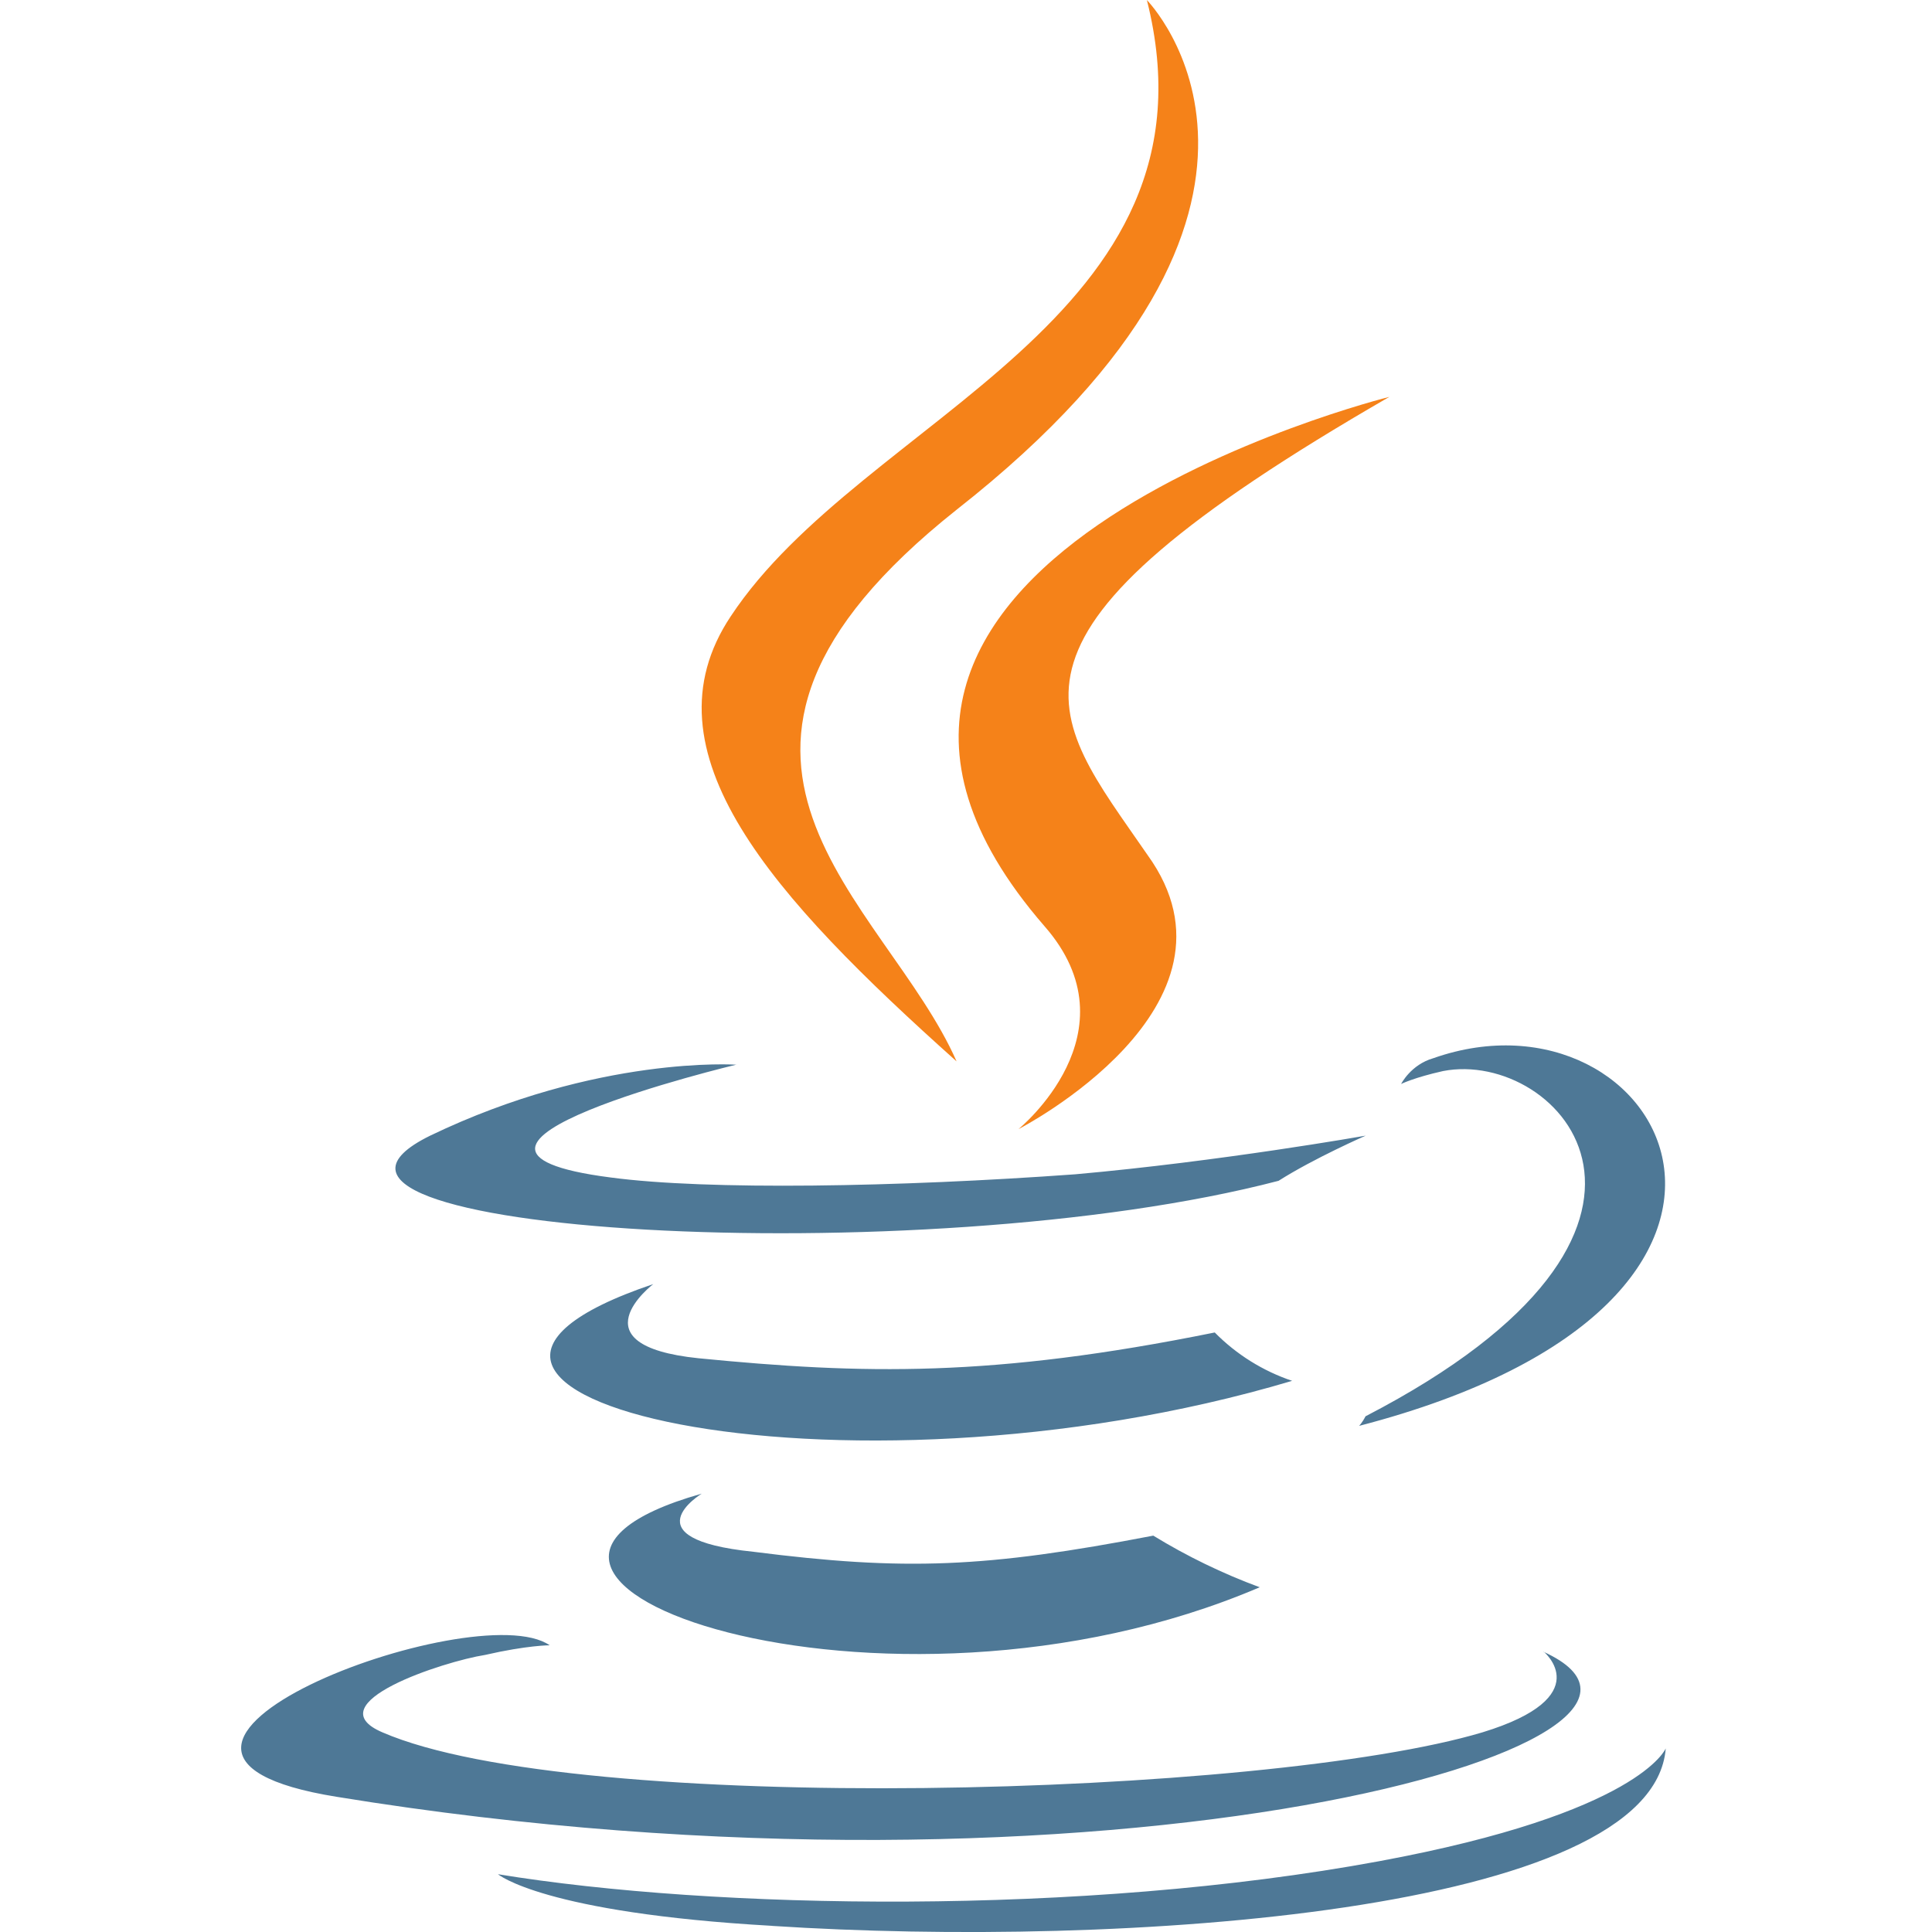
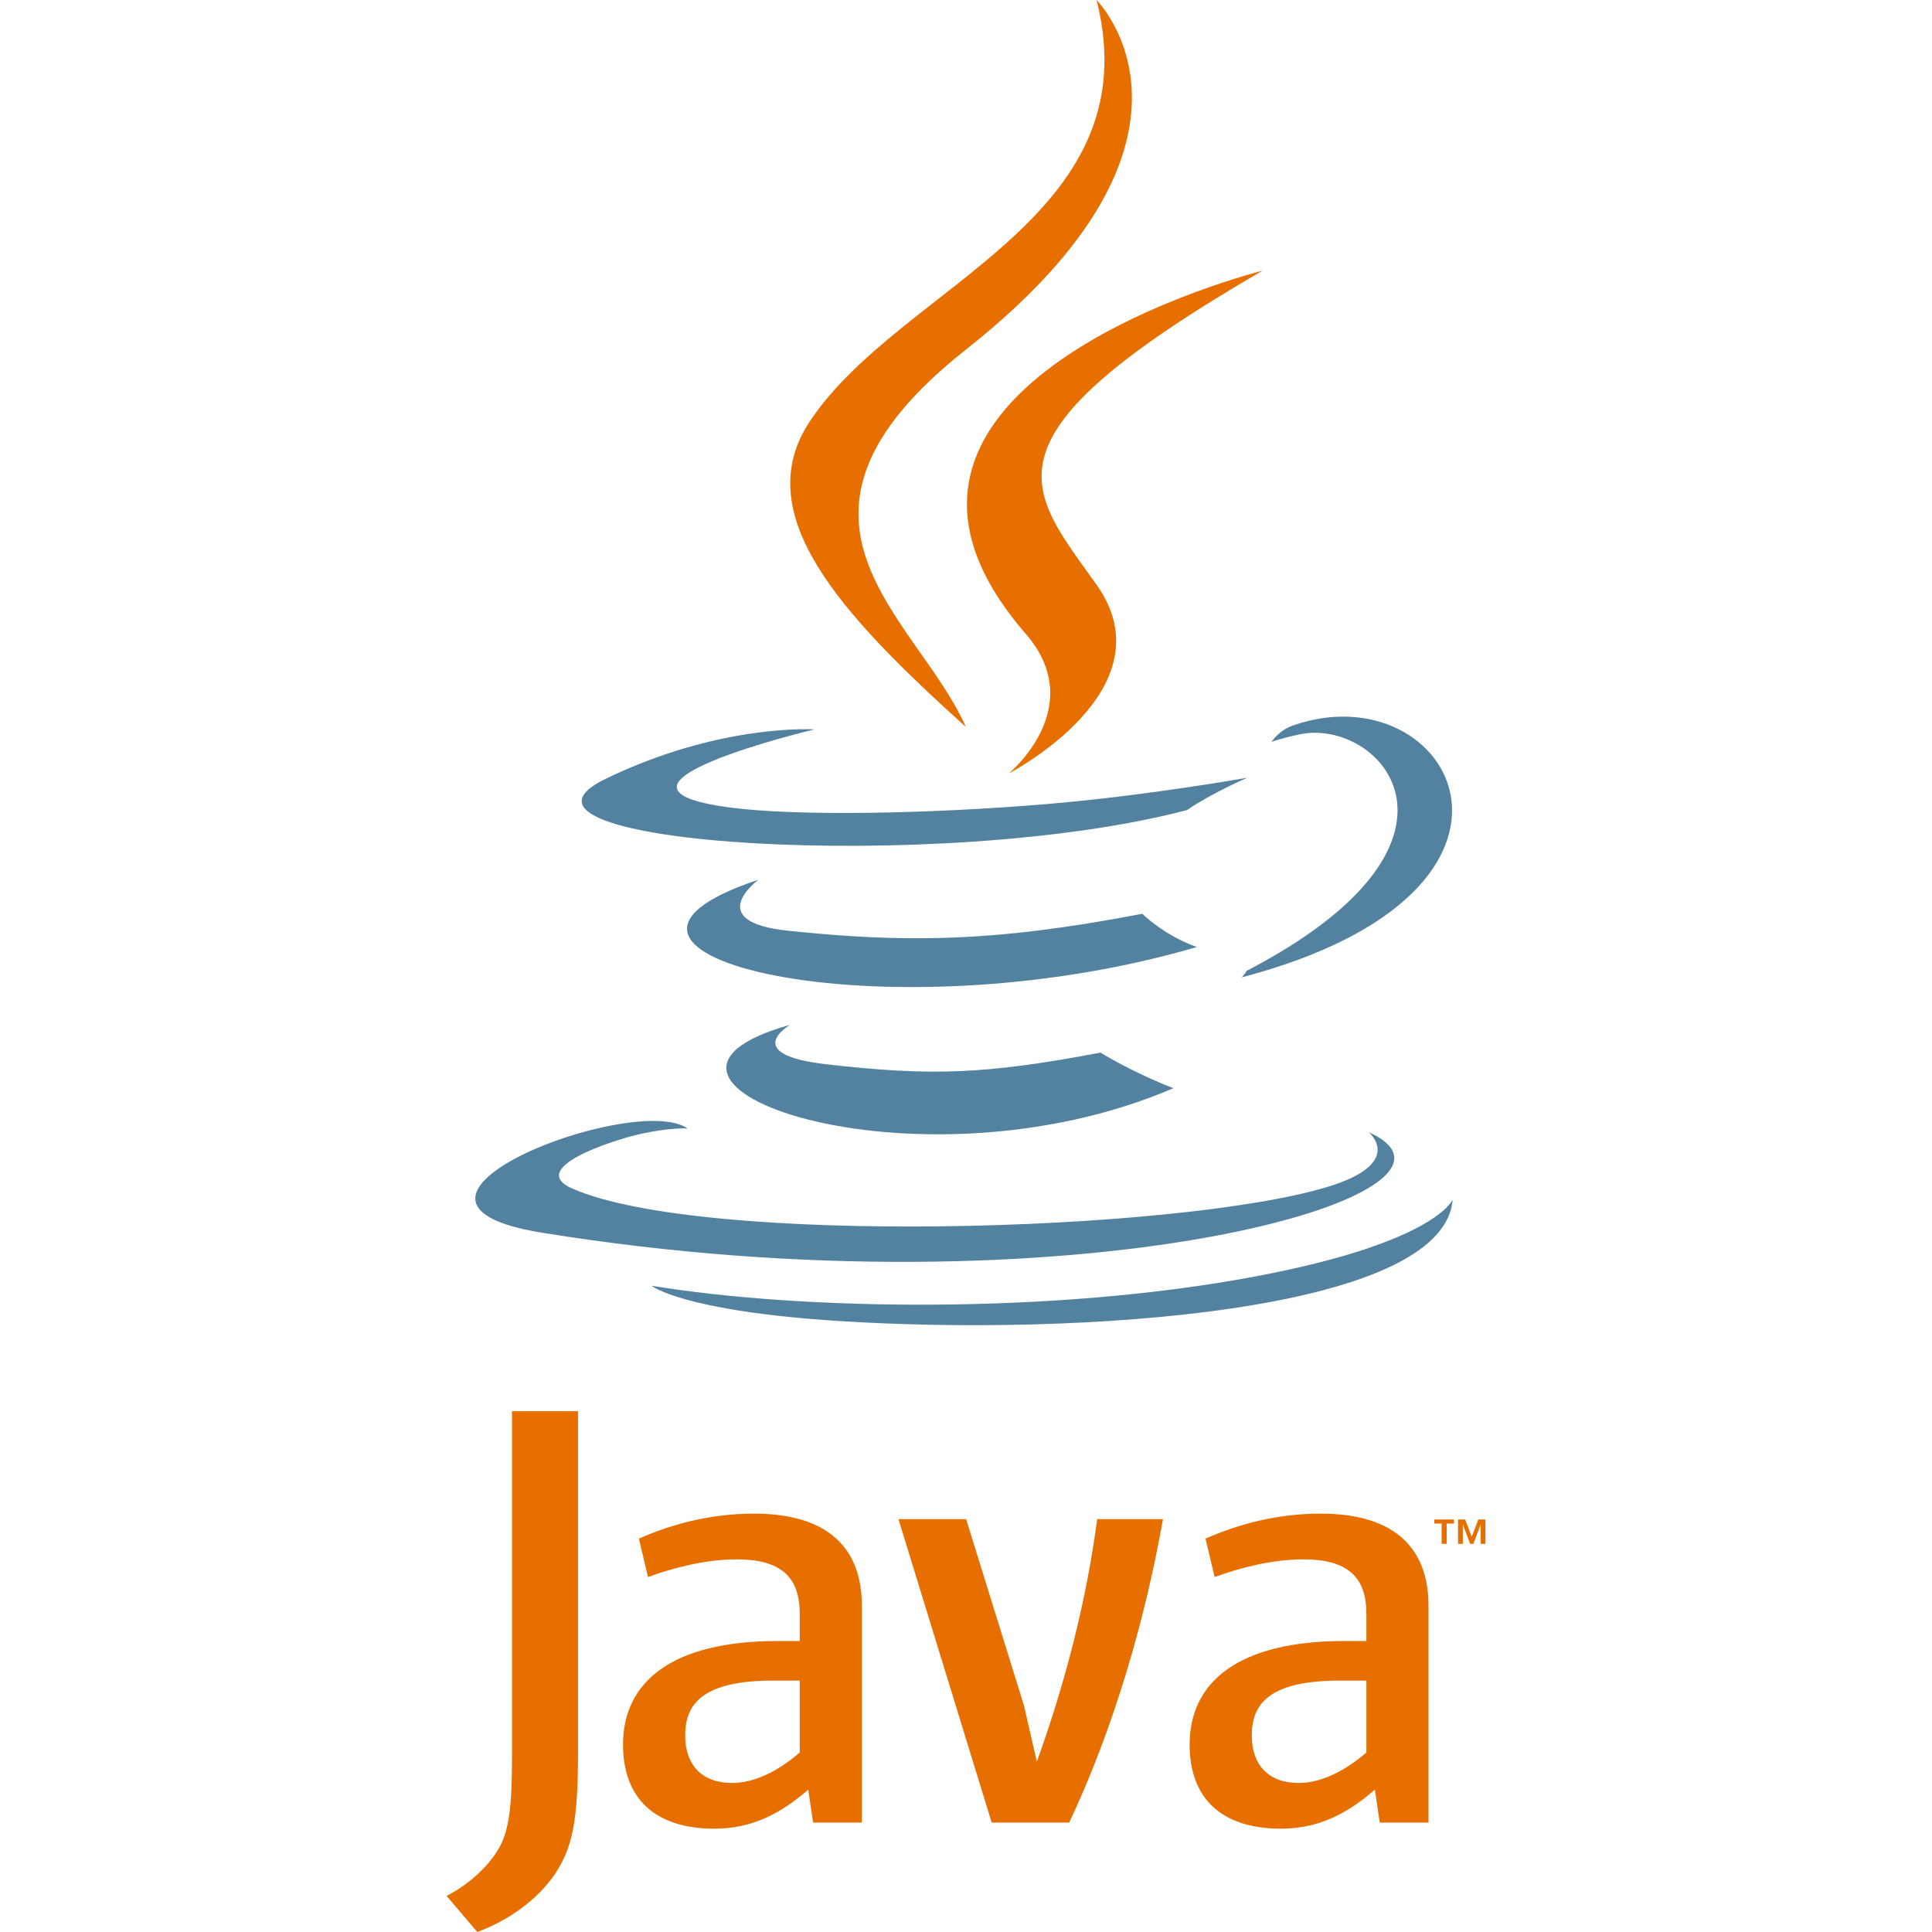
- <svg xmlns="http://www.w3.org/2000/svg" width="64" height="64" viewBox="0 0 32 32">
-   <path d="M11.622 24.74s-1.23.748.855.962c2.51.32 3.847.267 6.625-.267a10.02 10.02 0 0 0 1.763.855c-6.25 2.672-14.16-.16-9.244-1.55zm-.8-3.473s-1.336 1.015.748 1.23c2.725.267 4.862.32 8.55-.427a3.26 3.26 0 0 0 1.282.801c-7.534 2.244-15.976.214-10.58-1.603zm14.747 6.09s.908.748-1.015 1.336c-3.58 1.07-15.014 1.39-18.22 0-1.122-.48 1.015-1.175 1.7-1.282.695-.16 1.07-.16 1.07-.16-1.23-.855-8.175 1.763-3.526 2.51 12.77 2.084 23.296-.908 19.983-2.404zM12.2 17.633s-5.824 1.39-2.084 1.87c1.603.214 4.755.16 7.694-.053 2.404-.214 4.81-.64 4.81-.64s-.855.374-1.443.748c-5.93 1.55-17.312.855-14.052-.748 2.778-1.336 5.076-1.175 5.076-1.175zm10.42 5.824c5.984-3.1 3.206-6.09 1.282-5.717-.48.107-.695.214-.695.214s.16-.32.534-.427c3.794-1.336 6.786 4.007-1.23 6.09 0 0 .053-.053.107-.16zm-9.83 8.442c5.77.374 14.587-.214 14.8-2.94 0 0-.427 1.07-4.755 1.87-4.916.908-11.007.8-14.587.214 0 0 .748.64 4.542.855z" fill="#4e7896" />
-   <path d="M18.996.001s3.313 3.366-3.152 8.442c-5.183 4.114-1.175 6.465 0 9.137-3.046-2.725-5.236-5.13-3.74-7.373C14.294 6.893 20.332 5.3 18.996.001zm-1.7 15.335c1.55 1.763-.427 3.366-.427 3.366s3.954-2.03 2.137-4.542c-1.656-2.404-2.94-3.58 4.007-7.587 0 0-10.953 2.725-5.717 8.763z" fill="#f58219" />
+ <svg xmlns="http://www.w3.org/2000/svg" width="800px" height="800px" viewBox="-118.513 4.399 540.906 540.906">
+   <path d="M285.104 430.945h-2.037v-1.14h5.486v1.14h-2.025v5.688h-1.424v-5.688zm10.942.297h-.032l-2.02 5.393h-.924l-2.006-5.393h-.024v5.393h-1.343v-6.828h1.976l1.86 4.835 1.854-4.835h1.969v6.828h-1.311l.001-5.393z" fill="#e76f00" />
+   <path d="M102.681 291.324s-14.178 8.245 10.09 11.035c29.4 3.354 44.426 2.873 76.825-3.259 0 0 8.518 5.341 20.414 9.967-72.63 31.128-164.376-1.803-107.329-17.743M93.806 250.704s-15.902 11.771 8.384 14.283c31.406 3.24 56.208 3.505 99.125-4.759 0 0 5.937 6.018 15.271 9.309-87.815 25.678-185.624 2.025-122.78-18.833" fill="#5382a1" />
+   <path d="M168.625 181.799c17.896 20.604-4.701 39.146-4.701 39.146s45.439-23.458 24.571-52.833c-19.491-27.395-34.438-41.005 46.479-87.934.001-.001-127.013 31.721-66.349 101.621" fill="#e76f00" />
+   <path d="M264.684 321.369s10.492 8.646-11.555 15.333c-41.923 12.7-174.488 16.535-211.314.507-13.238-5.76 11.587-13.752 19.396-15.429 8.144-1.766 12.798-1.437 12.798-1.437-14.722-10.371-95.157 20.363-40.857 29.166 148.084 24.015 269.944-10.814 231.532-28.14M109.499 208.617s-67.431 16.016-23.879 21.832c18.389 2.462 55.047 1.905 89.192-.956 27.906-2.354 55.928-7.358 55.928-7.358s-9.84 4.214-16.959 9.074c-68.475 18.01-200.756 9.631-162.674-8.79 32.206-15.568 58.392-13.802 58.392-13.802M230.462 276.231c69.608-36.171 37.425-70.932 14.96-66.248-5.506 1.146-7.961 2.139-7.961 2.139s2.045-3.202 5.947-4.588c44.441-15.624 78.619 46.081-14.346 70.521 0 0 1.079-.962 1.4-1.824" fill="#5382a1" />
+   <path d="M188.495 4.399s38.55 38.562-36.563 97.862c-60.233 47.567-13.735 74.689-.025 105.678-35.158-31.723-60.96-59.647-43.65-85.637 25.406-38.151 95.792-56.648 80.238-117.903" fill="#e76f00" />
+   <path d="M116.339 374.246c66.815 4.277 169.417-2.373 171.846-33.987 0 0-4.67 11.984-55.219 21.503-57.027 10.731-127.364 9.479-169.081 2.601.002-.002 8.541 7.067 52.454 9.883" fill="#5382a1" />
+   <path d="M105.389 495.049c-6.303 5.467-12.96 8.536-18.934 8.536-8.527 0-13.134-5.113-13.134-13.314 0-8.871 4.937-15.357 24.739-15.357h7.328l.001 20.135m17.392 19.623V453.93c0-15.518-8.85-25.756-30.188-25.756-12.457 0-23.369 3.076-32.238 6.999l2.56 10.752c6.983-2.563 16.022-4.949 24.894-4.949 12.292 0 17.58 4.949 17.58 15.181v7.678h-6.135c-29.865 0-43.337 11.593-43.337 28.993 0 15.018 8.878 23.554 25.594 23.554 10.745 0 18.766-4.437 26.264-10.929l1.361 9.221 13.645-.002zM180.824 514.672h-21.691l-26.106-84.96h18.944l16.198 52.199 3.601 15.699c8.195-22.698 13.992-45.726 16.891-67.898h18.427c-4.938 27.976-13.822 58.684-26.264 84.96M264.038 495.049c-6.315 5.467-12.983 8.536-18.958 8.536-8.512 0-13.131-5.113-13.131-13.314 0-8.871 4.947-15.357 24.748-15.357h7.341v20.135m17.39 19.623V453.93c0-15.518-8.871-25.756-30.186-25.756-12.465 0-23.381 3.076-32.246 6.999l2.557 10.752c6.985-2.563 16.041-4.949 24.906-4.949 12.283 0 17.579 4.949 17.579 15.181v7.678h-6.146c-29.873 0-43.34 11.593-43.34 28.993 0 15.018 8.871 23.554 25.584 23.554 10.752 0 18.77-4.437 26.28-10.929l1.366 9.221 13.646-.002zM36.847 529.099c-4.958 7.239-12.966 12.966-21.733 16.206L6.527 535.2c6.673-3.424 12.396-8.954 15.055-14.104 2.3-4.581 3.252-10.485 3.252-24.604v-96.995h18.478v95.666c-.001 18.875-1.51 26.5-6.465 33.936" fill="#e76f00" />
</svg>
